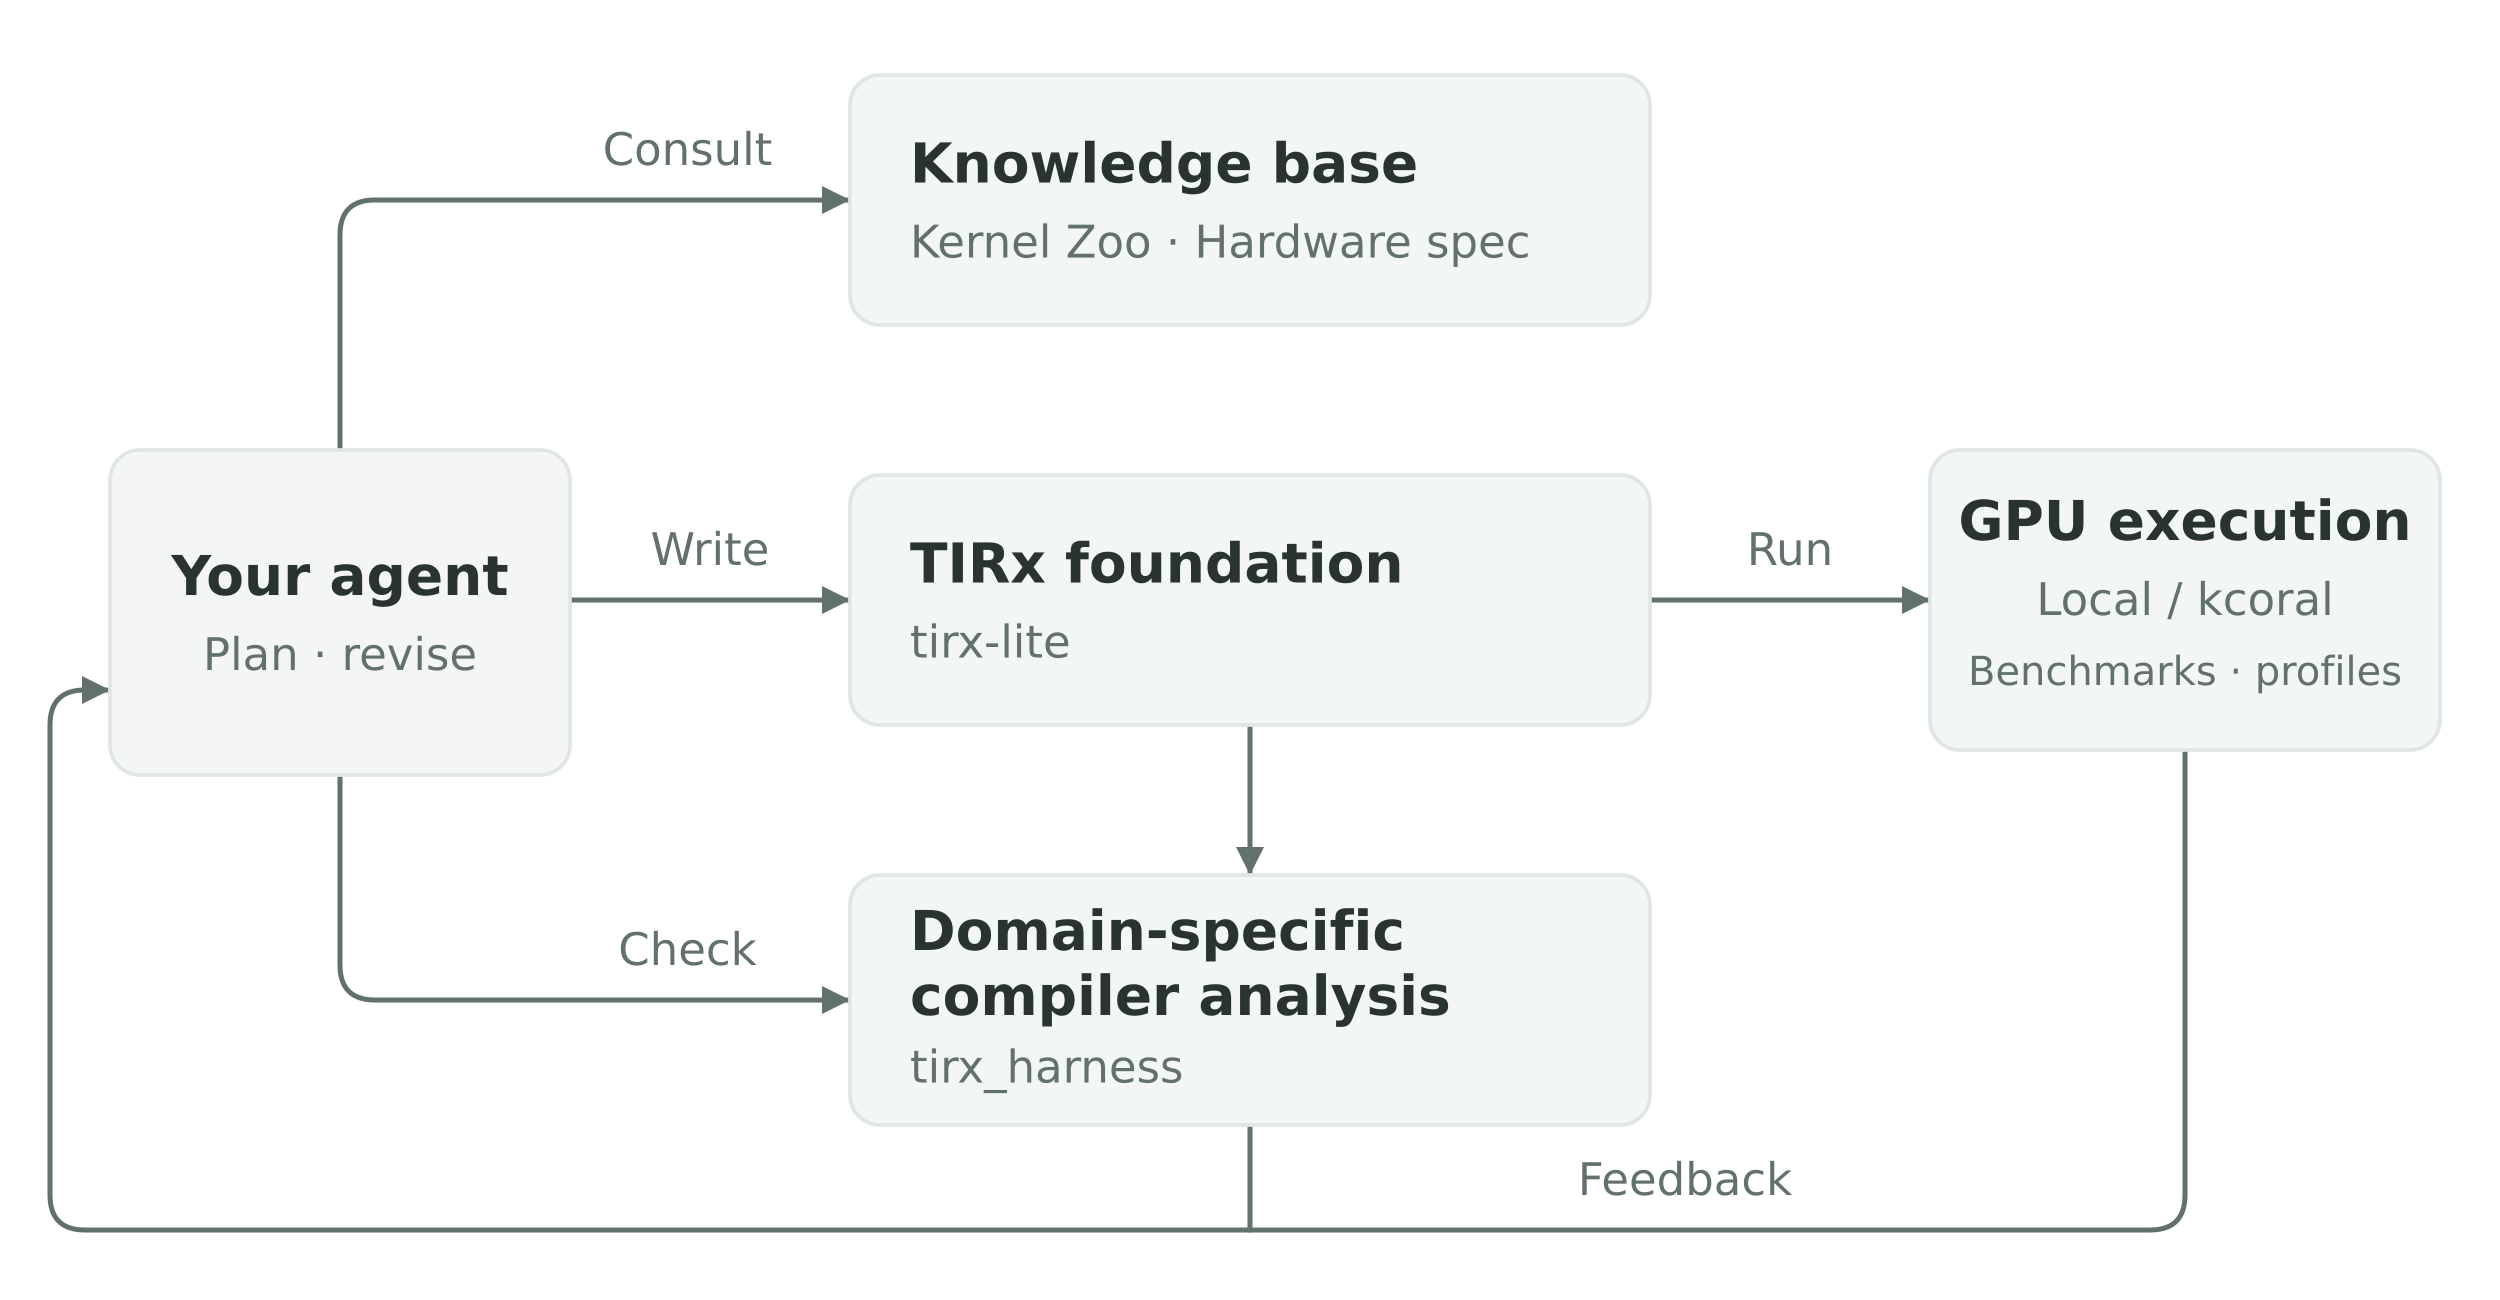
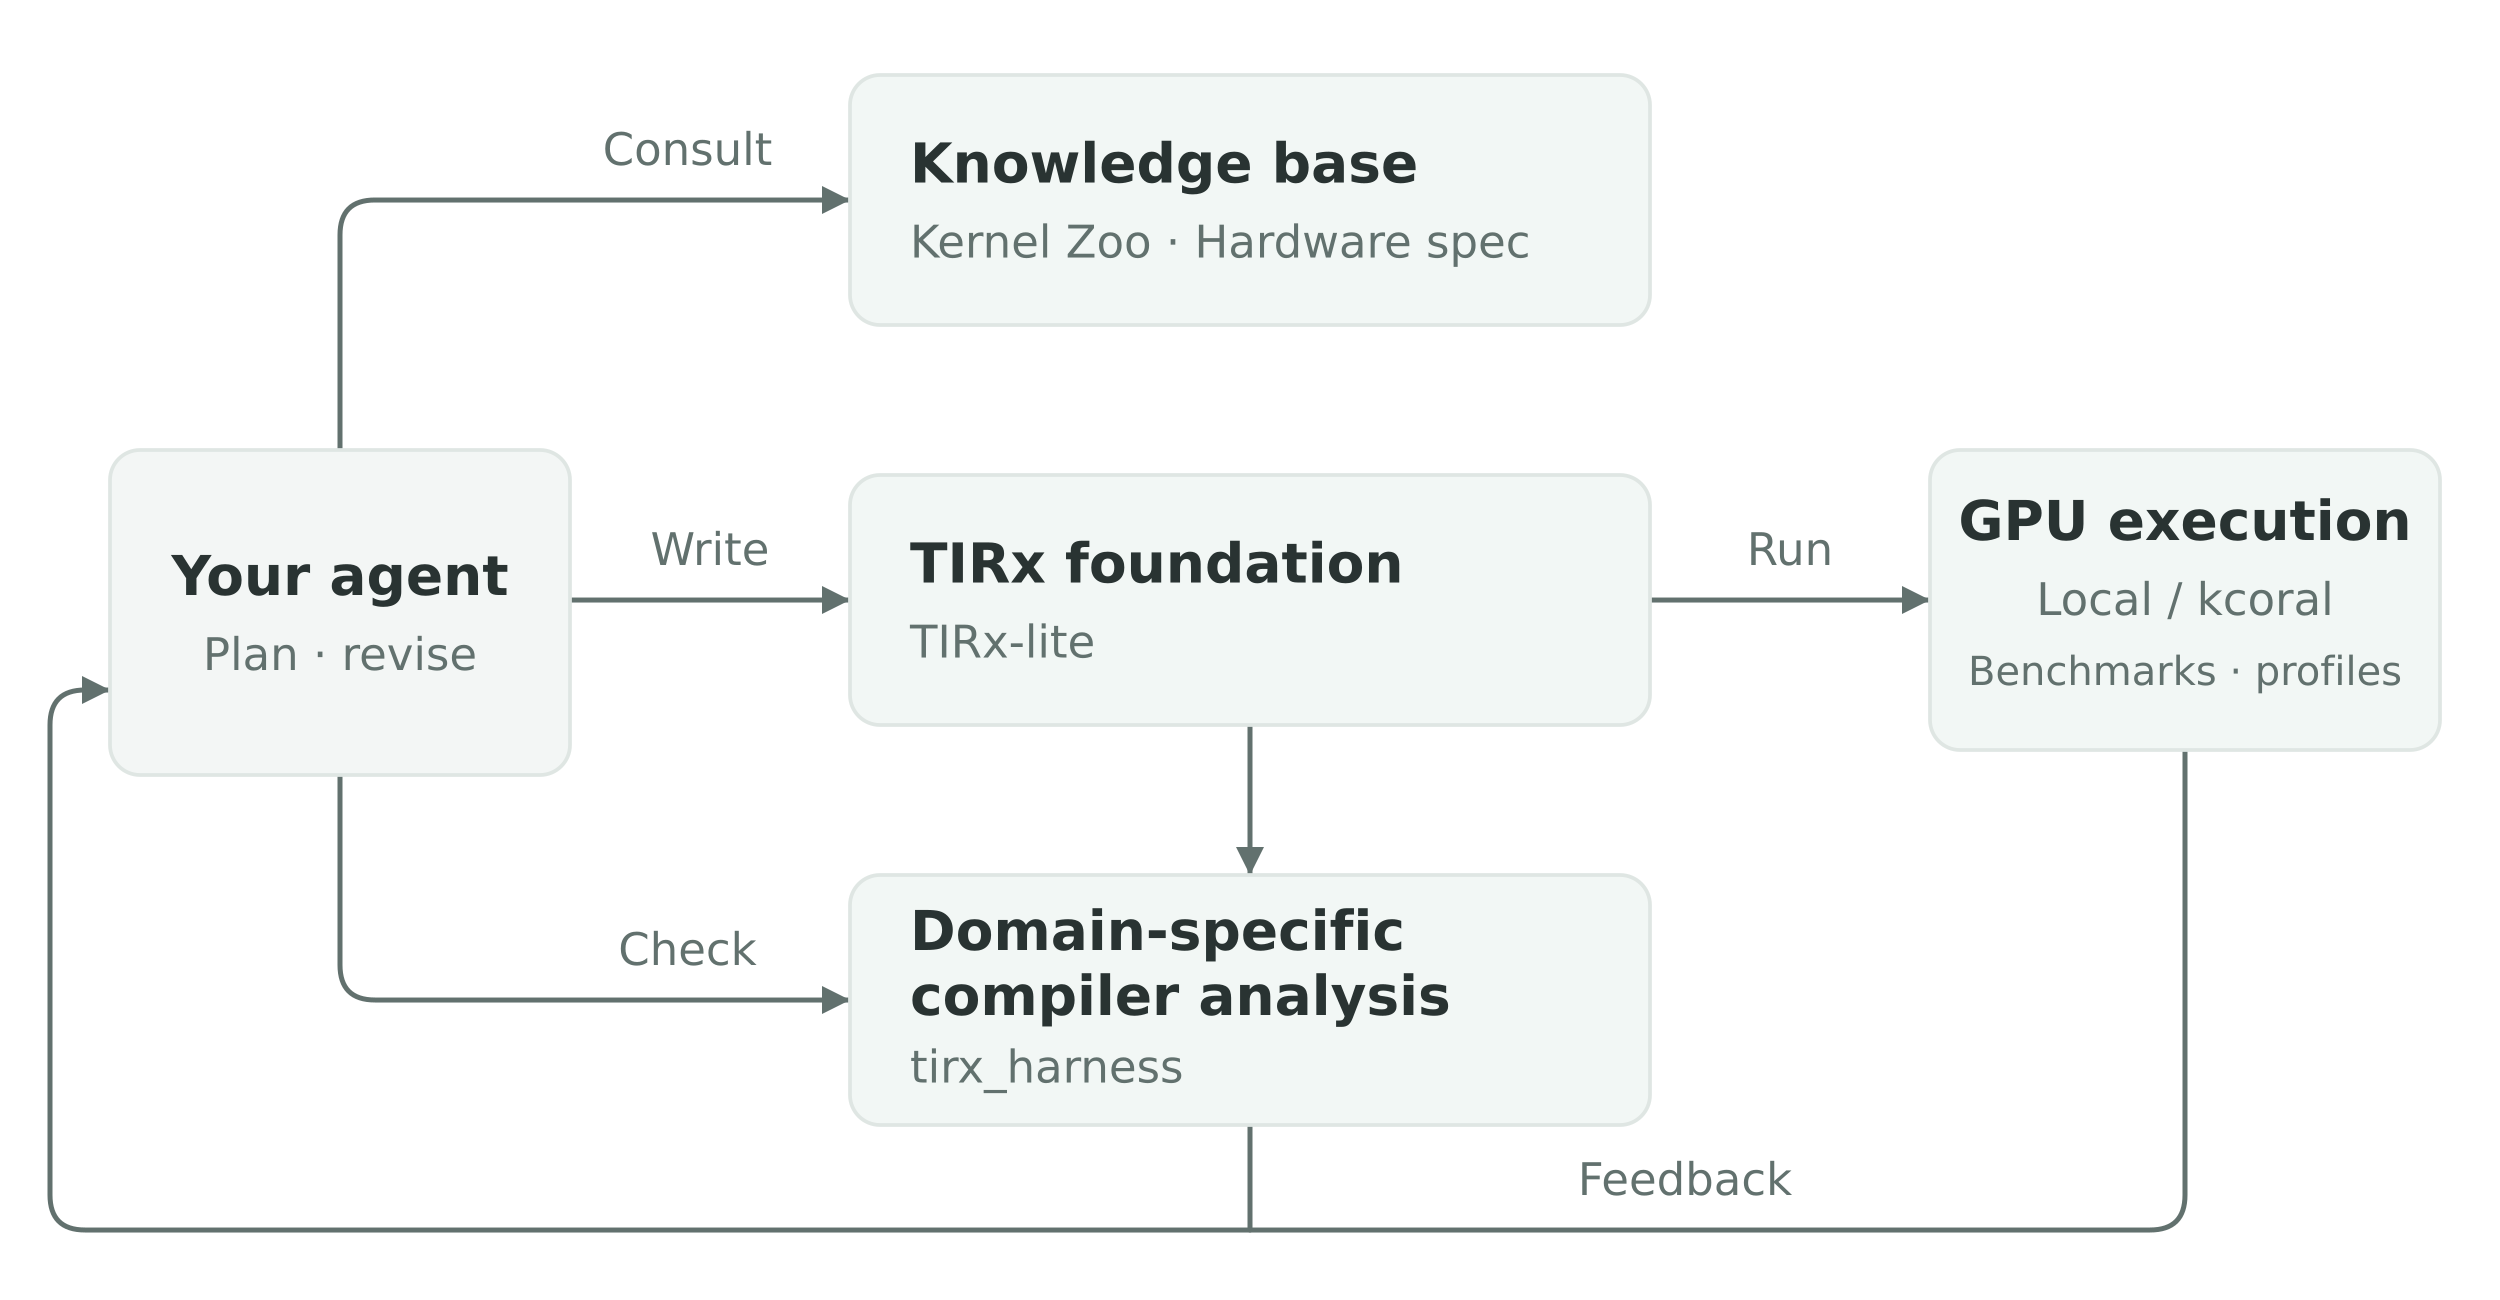
<svg xmlns="http://www.w3.org/2000/svg" width="1000" height="520" viewBox="0 0 1000 520" role="img" aria-labelledby="agent-loop-title agent-loop-description">
  <defs>
    <marker id="agent-loop-arrow" viewBox="0 0 10 10" refX="9" refY="5" markerWidth="7" markerHeight="7" orient="auto">
      <path class="arrowhead" d="M1 1 L9 5 L1 9 Z" fill="#62716e" />
    </marker>
  </defs>
  <g class="edges" fill="none" stroke="#62716e" stroke-width="2" stroke-linecap="round" stroke-linejoin="round">
    <path d="M136 180 V94 Q136 80 150 80 H340" marker-end="url(#agent-loop-arrow)" />
    <path d="M228 240 H340" marker-end="url(#agent-loop-arrow)" />
    <path d="M136 310 V386 Q136 400 150 400 H340" marker-end="url(#agent-loop-arrow)" />
    <path d="M500 290 V350" marker-end="url(#agent-loop-arrow)" />
    <path d="M660 240 H772" marker-end="url(#agent-loop-arrow)" />
    <path d="M874 300 V478 Q874 492 860 492 H34 Q20 492 20 478 V290 Q20 276 34 276 H44" marker-end="url(#agent-loop-arrow)" />
    <path d="M500 450 V492" />
  </g>
  <g font-family="-apple-system, BlinkMacSystemFont, Segoe UI, DejaVu Sans, sans-serif">
    <g class="detail" fill="#62716e" font-size="18" text-anchor="middle">
      <text x="275" y="66">Consult</text>
      <text x="284" y="226">Write</text>
      <text x="275" y="386">Check</text>
      <text x="716" y="226">Run</text>
      <text x="674" y="478">Feedback</text>
    </g>
    <rect class="agent-panel" x="44" y="180" width="184" height="130" rx="12" fill="#f3f6f5" stroke="#dfe6e3" stroke-width="1.5" />
    <rect class="component-panel" x="340" y="30" width="320" height="100" rx="12" fill="#f2f7f5" stroke="#dfe6e3" stroke-width="1.5" />
    <rect class="component-panel" x="340" y="190" width="320" height="100" rx="12" fill="#f2f7f5" stroke="#dfe6e3" stroke-width="1.5" />
    <rect class="component-panel" x="340" y="350" width="320" height="100" rx="12" fill="#f2f7f5" stroke="#dfe6e3" stroke-width="1.5" />
    <rect class="component-panel" x="772" y="180" width="204" height="120" rx="12" fill="#f2f7f5" stroke="#dfe6e3" stroke-width="1.5" />
    <g class="node-title" fill="#293332" font-size="22" font-weight="600">
      <text x="136" y="238" text-anchor="middle">Your agent</text>
      <text x="364" y="73">Knowledge base</text>
      <text x="364" y="233">TIRx foundation</text>
      <text x="364" y="380">
        <tspan x="364">Domain-specific</tspan>
        <tspan x="364" dy="26">compiler analysis</tspan>
      </text>
      <text x="874" y="216" text-anchor="middle">GPU execution</text>
    </g>
    <g class="detail" fill="#62716e" font-size="18">
      <text x="136" y="268" text-anchor="middle">Plan · revise</text>
      <text x="364" y="103">Kernel Zoo · Hardware spec</text>
-       <text x="364" y="263">tirx-lite</text>
+       <text x="364" y="263">TIRx-lite</text>
      <text x="364" y="433">tirx_harness</text>
      <text x="874" y="246" text-anchor="middle">Local / kcoral</text>
      <text x="874" y="274" text-anchor="middle" font-size="16">Benchmarks · profiles</text>
    </g>
  </g>
</svg>
